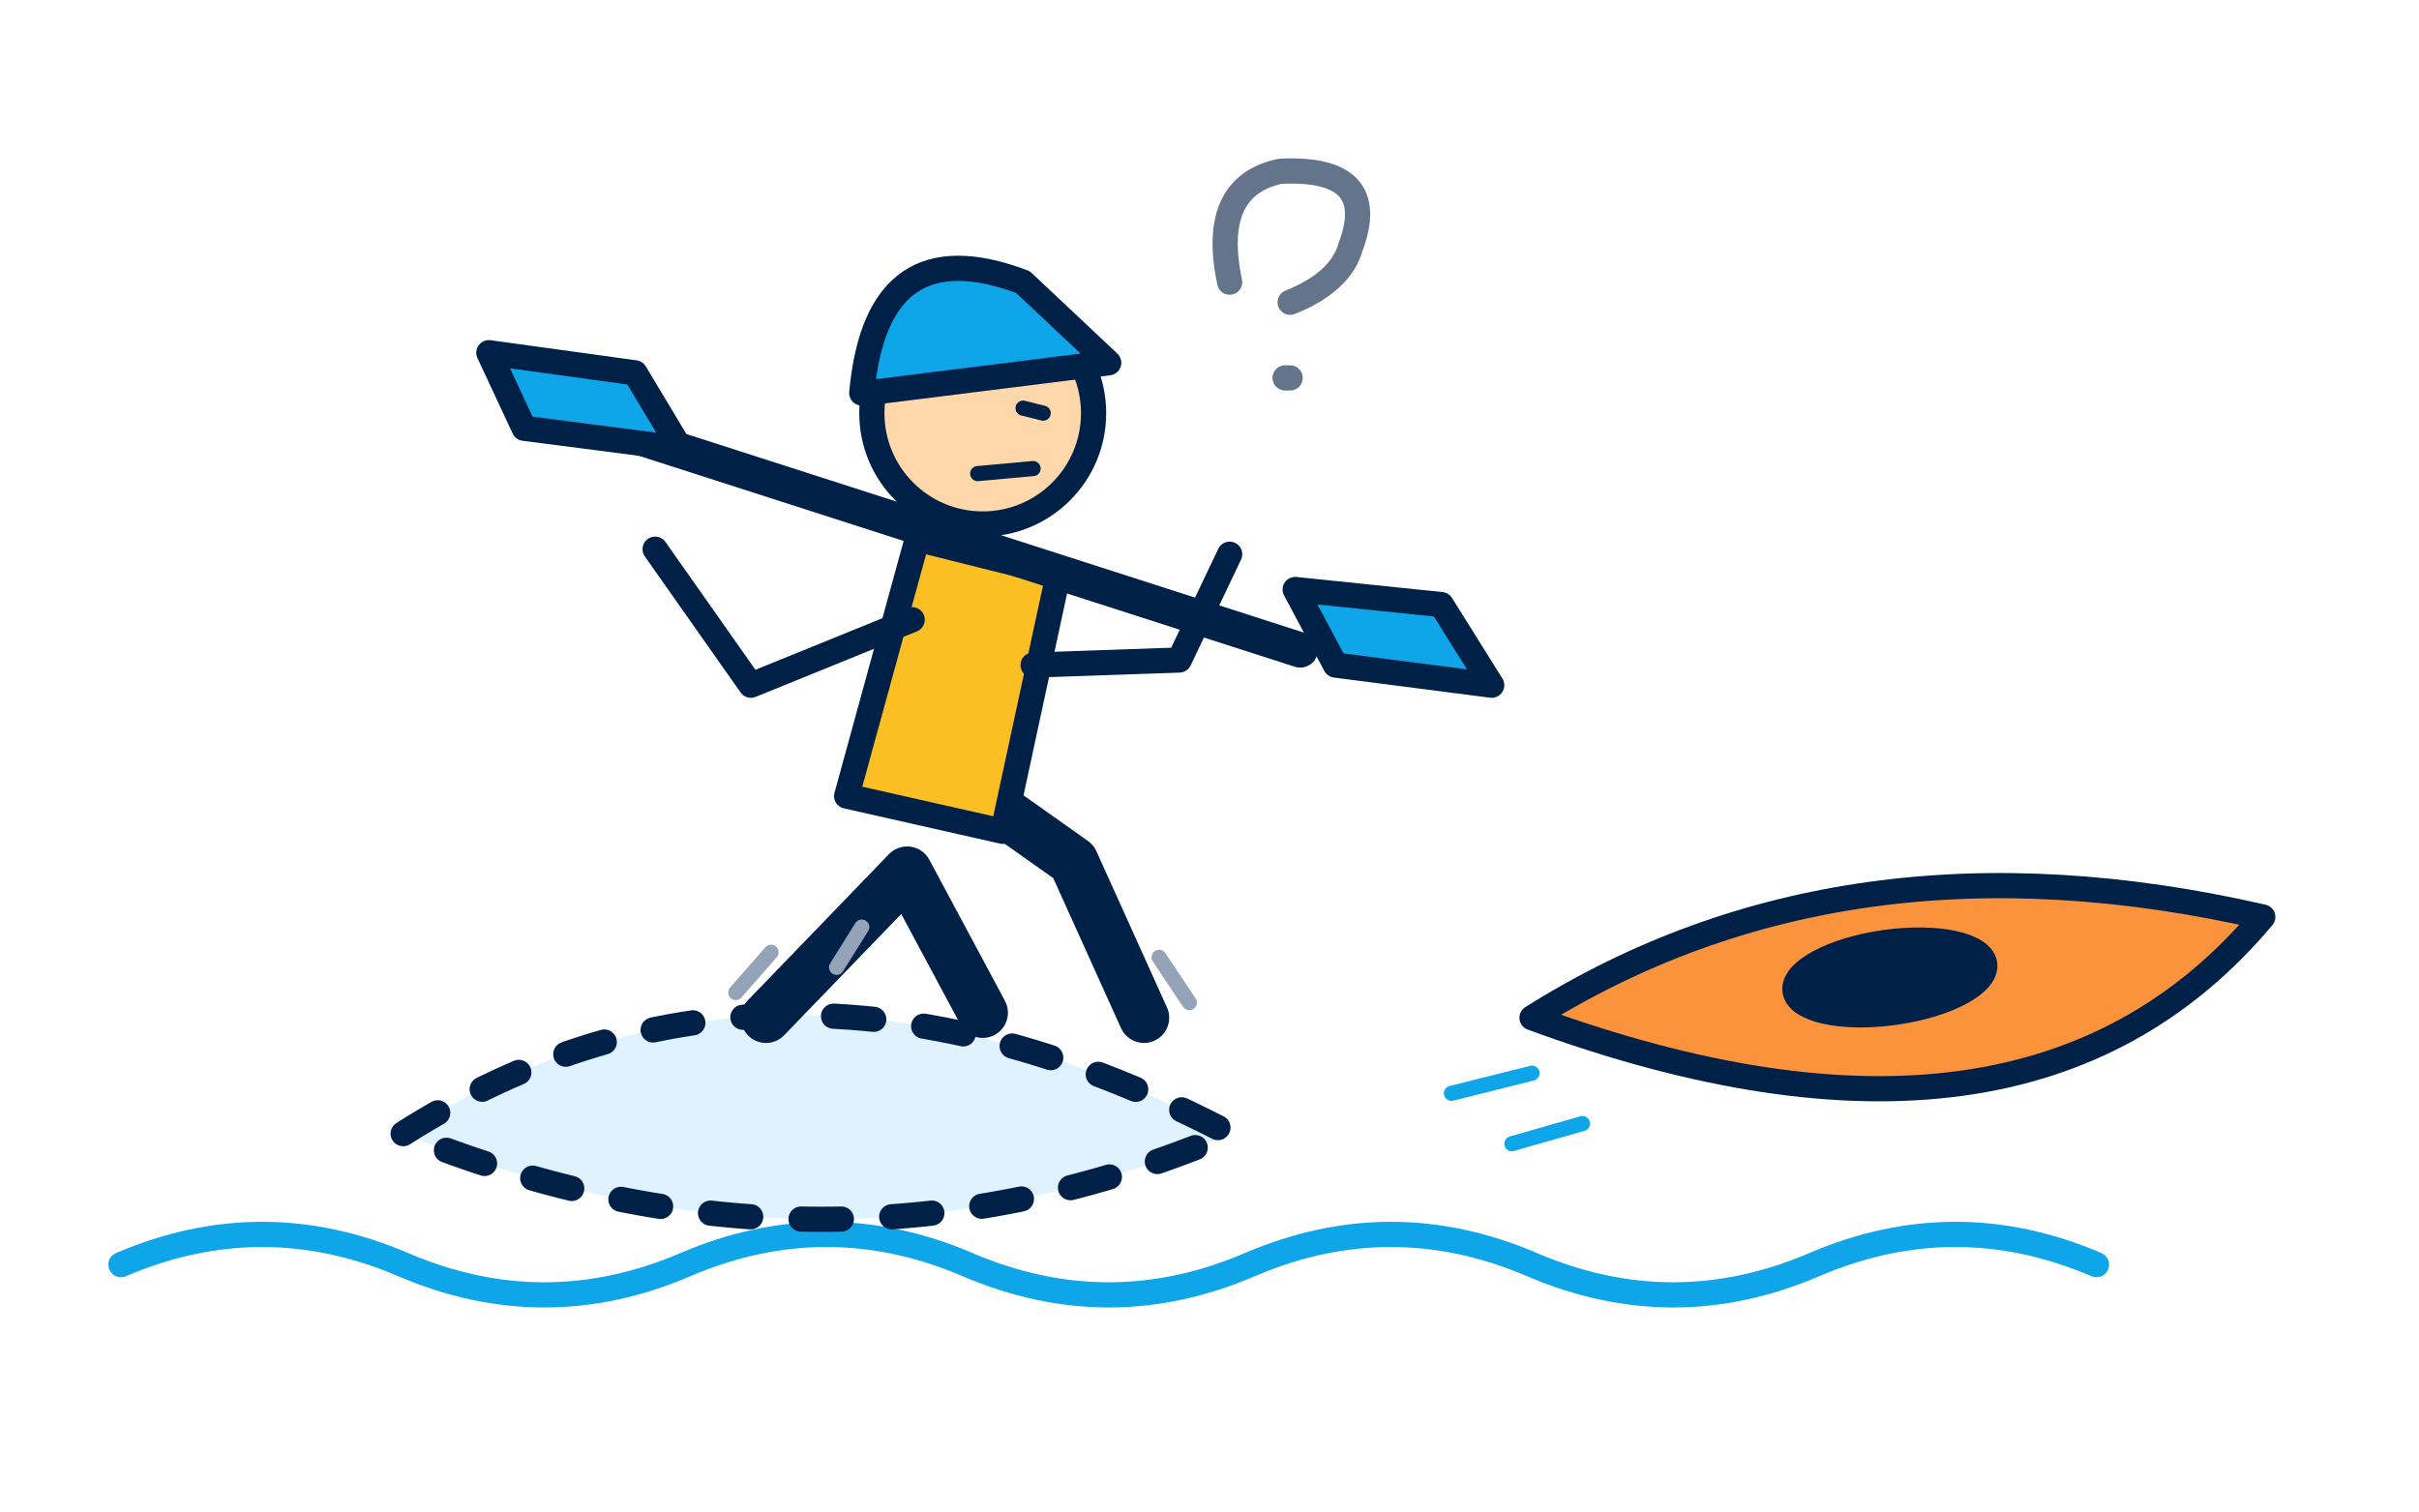
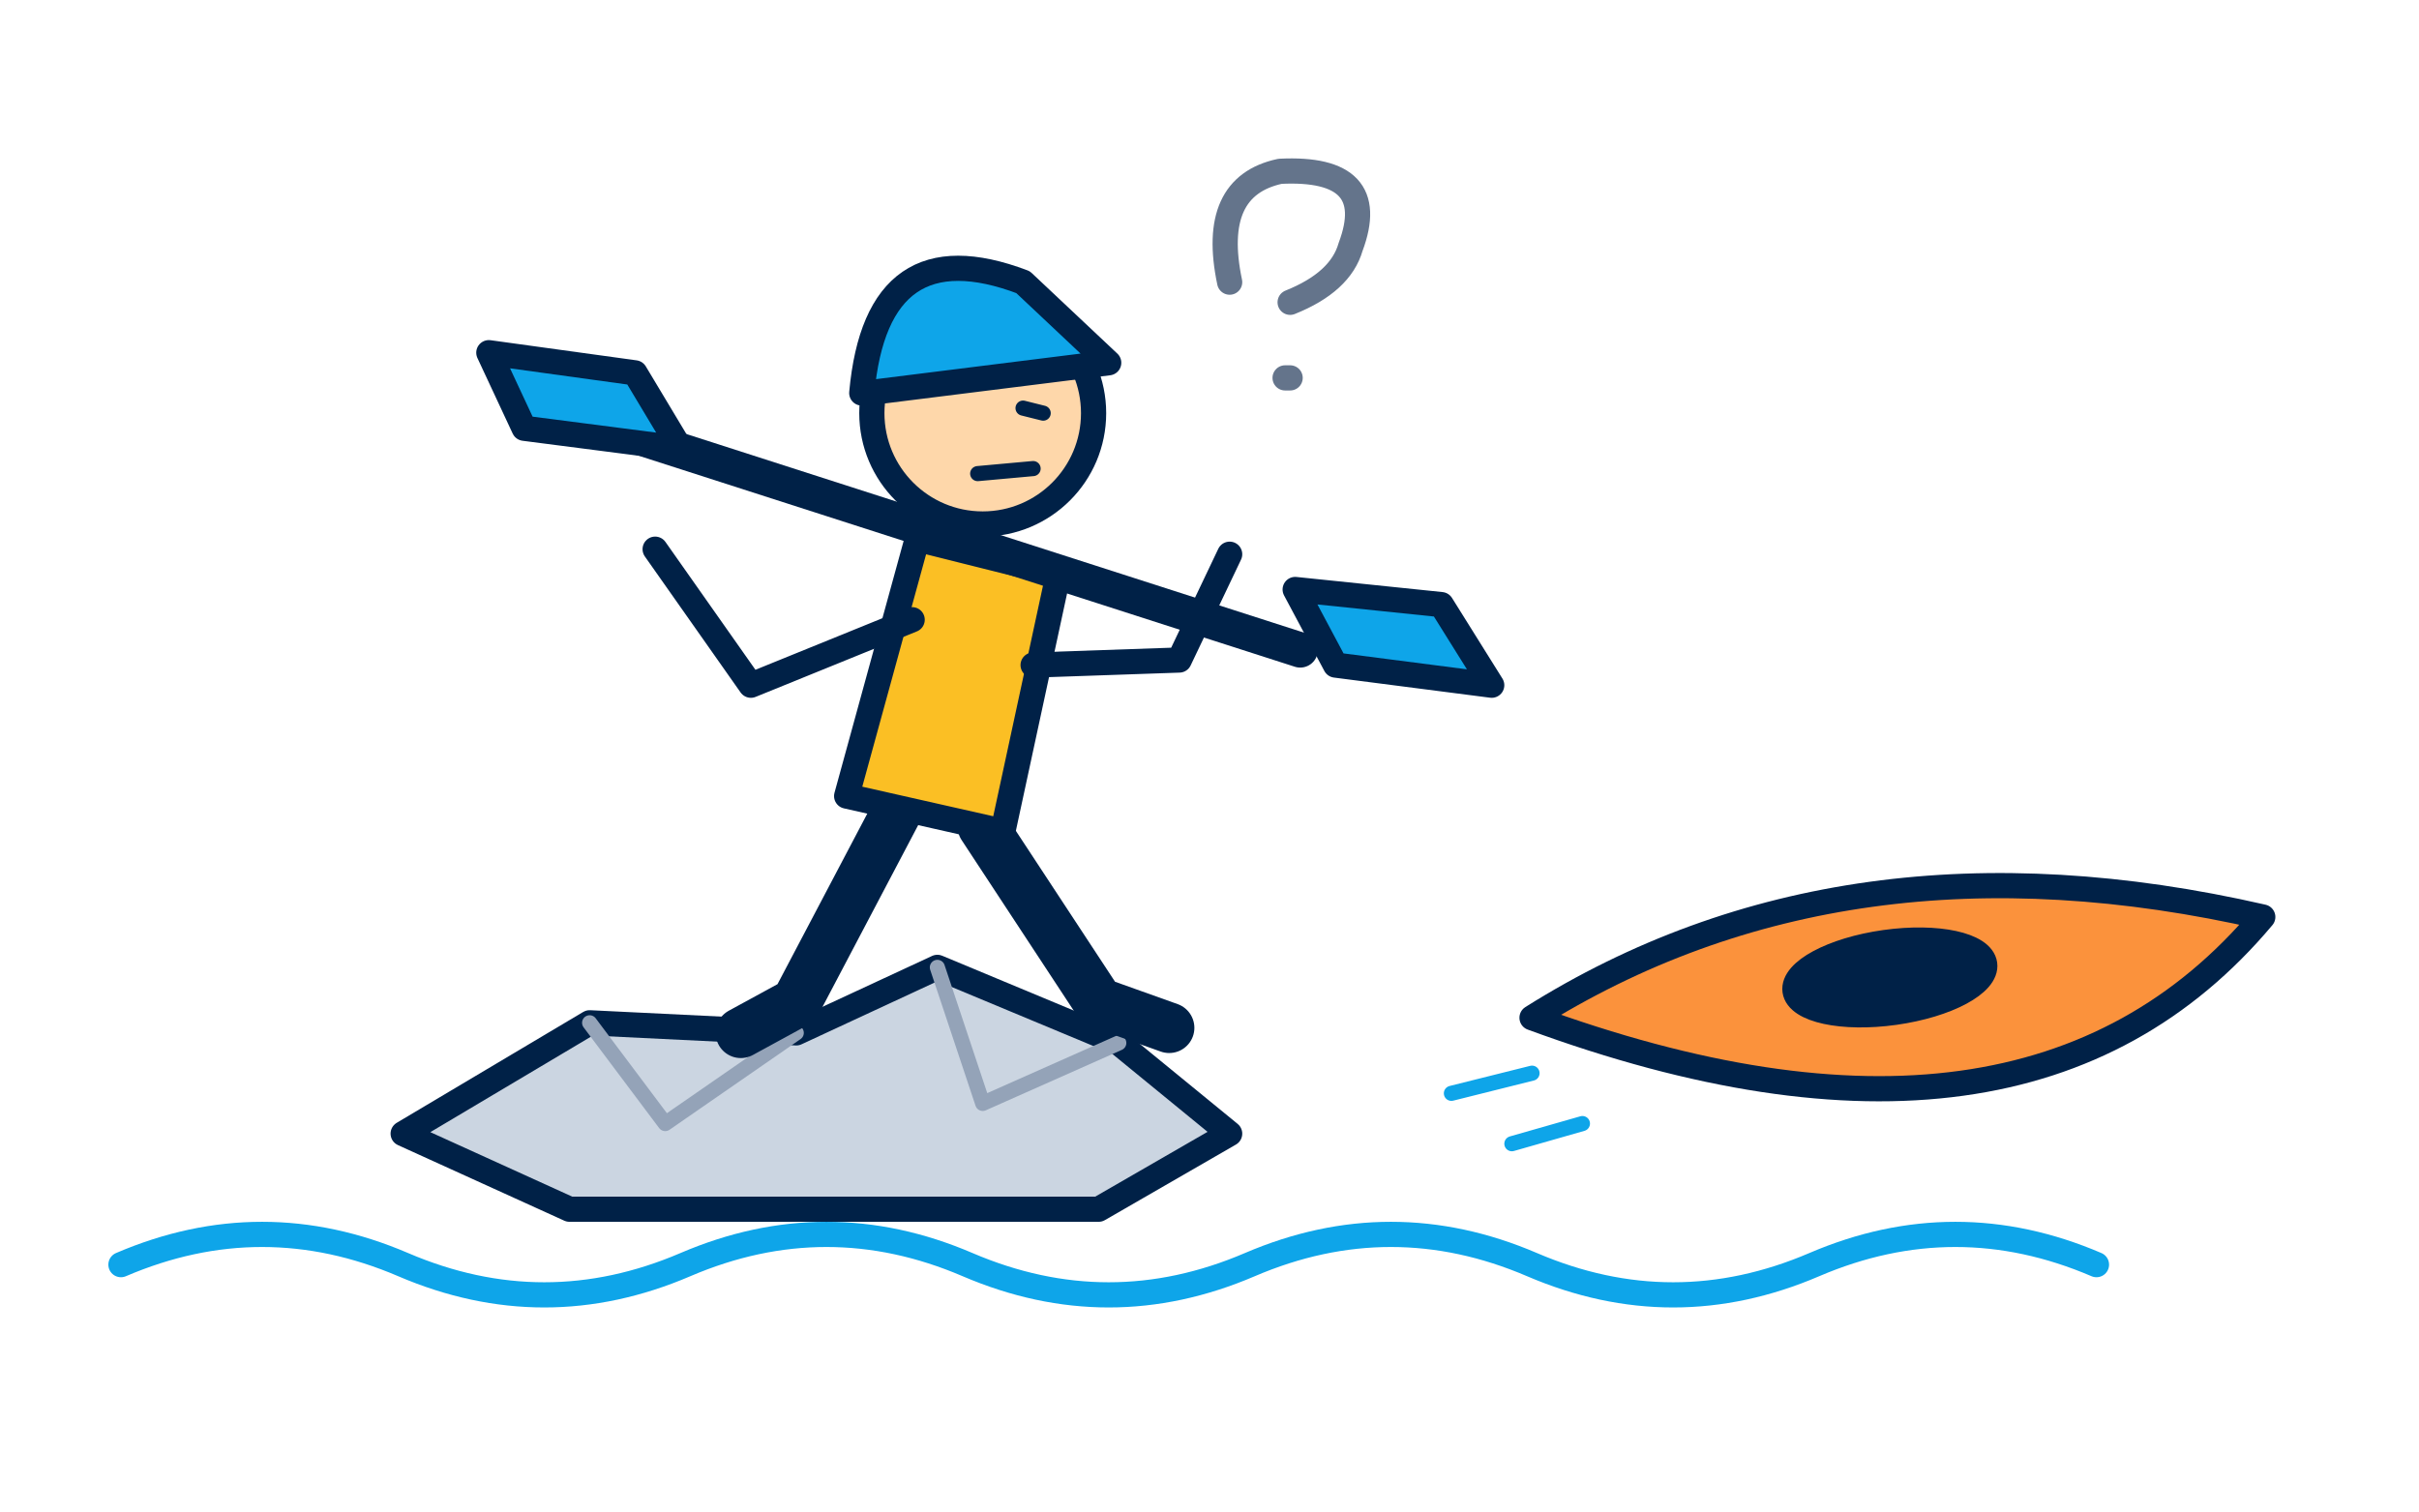
<svg xmlns="http://www.w3.org/2000/svg" width="480" height="300" viewBox="0 0 480 300">
  <g fill="none" stroke="#002147" stroke-width="5" stroke-linecap="round" stroke-linejoin="round">
    <path d="M24 251q28-12 56 0t56 0t56 0t56 0t56 0t56 0t56 0" stroke="#0ea5e9" />
-     <path d="M80 225q74-47 164 0q-80 34-164 0Z" fill="#e0f2fe" stroke-dasharray="8 10" />
-     <path d="m152 202 28-29 15 28m-6-47 24 17 14 31" stroke-width="10" />
+     <path d="m80 225 37-22 41 2 28-13 36 15 22 18-26 15H113Z" fill="#cbd5e1" />
+     <path d="m117 203 15 20 26-18m28-13 9 27 27-12" stroke="#94a3b8" stroke-width="3" />
+     <path d="m178 161-20 38-11 6m48-41 23 35 14 5" stroke-width="10" />
    <path d="m168 158 14-51 28 7-11 51Z" fill="#fbbf24" />
    <path d="m181 123-32 13-19-27m75 23 29-1 10-21" />
    <circle cx="195" cy="82" r="22" fill="#fed7aa" />
    <path d="M171 78q3-33 32-22l17 16-48 6" fill="#0ea5e9" />
    <path d="m203 81 4 1m-13 12 11-1" stroke-width="3" />
    <path d="m115 83 143 46" stroke-width="7" />
    <path d="m97 70 29 4 9 15-31-4Z" fill="#0ea5e9" />
    <path d="m257 117 29 3 10 16-31-4Z" fill="#0ea5e9" />
-     <path d="m153 189-7 8m84-7 6 9m-65-15-5 8" stroke="#94a3b8" stroke-width="3" />
    <path d="M304 202q62-39 145-20-47 56-145 20Z" fill="#fb923c" />
    <ellipse cx="375" cy="194" rx="19" ry="7" fill="#002147" transform="rotate(-8 375 194)" />
    <path d="m304 213-16 4m26 6-14 4" stroke="#0ea5e9" stroke-width="3" />
    <path d="M244 56q-4-19 10-22 20-1 14 15-2 7-12 11m-1 15h1" stroke="#64748b" />
  </g>
</svg>
